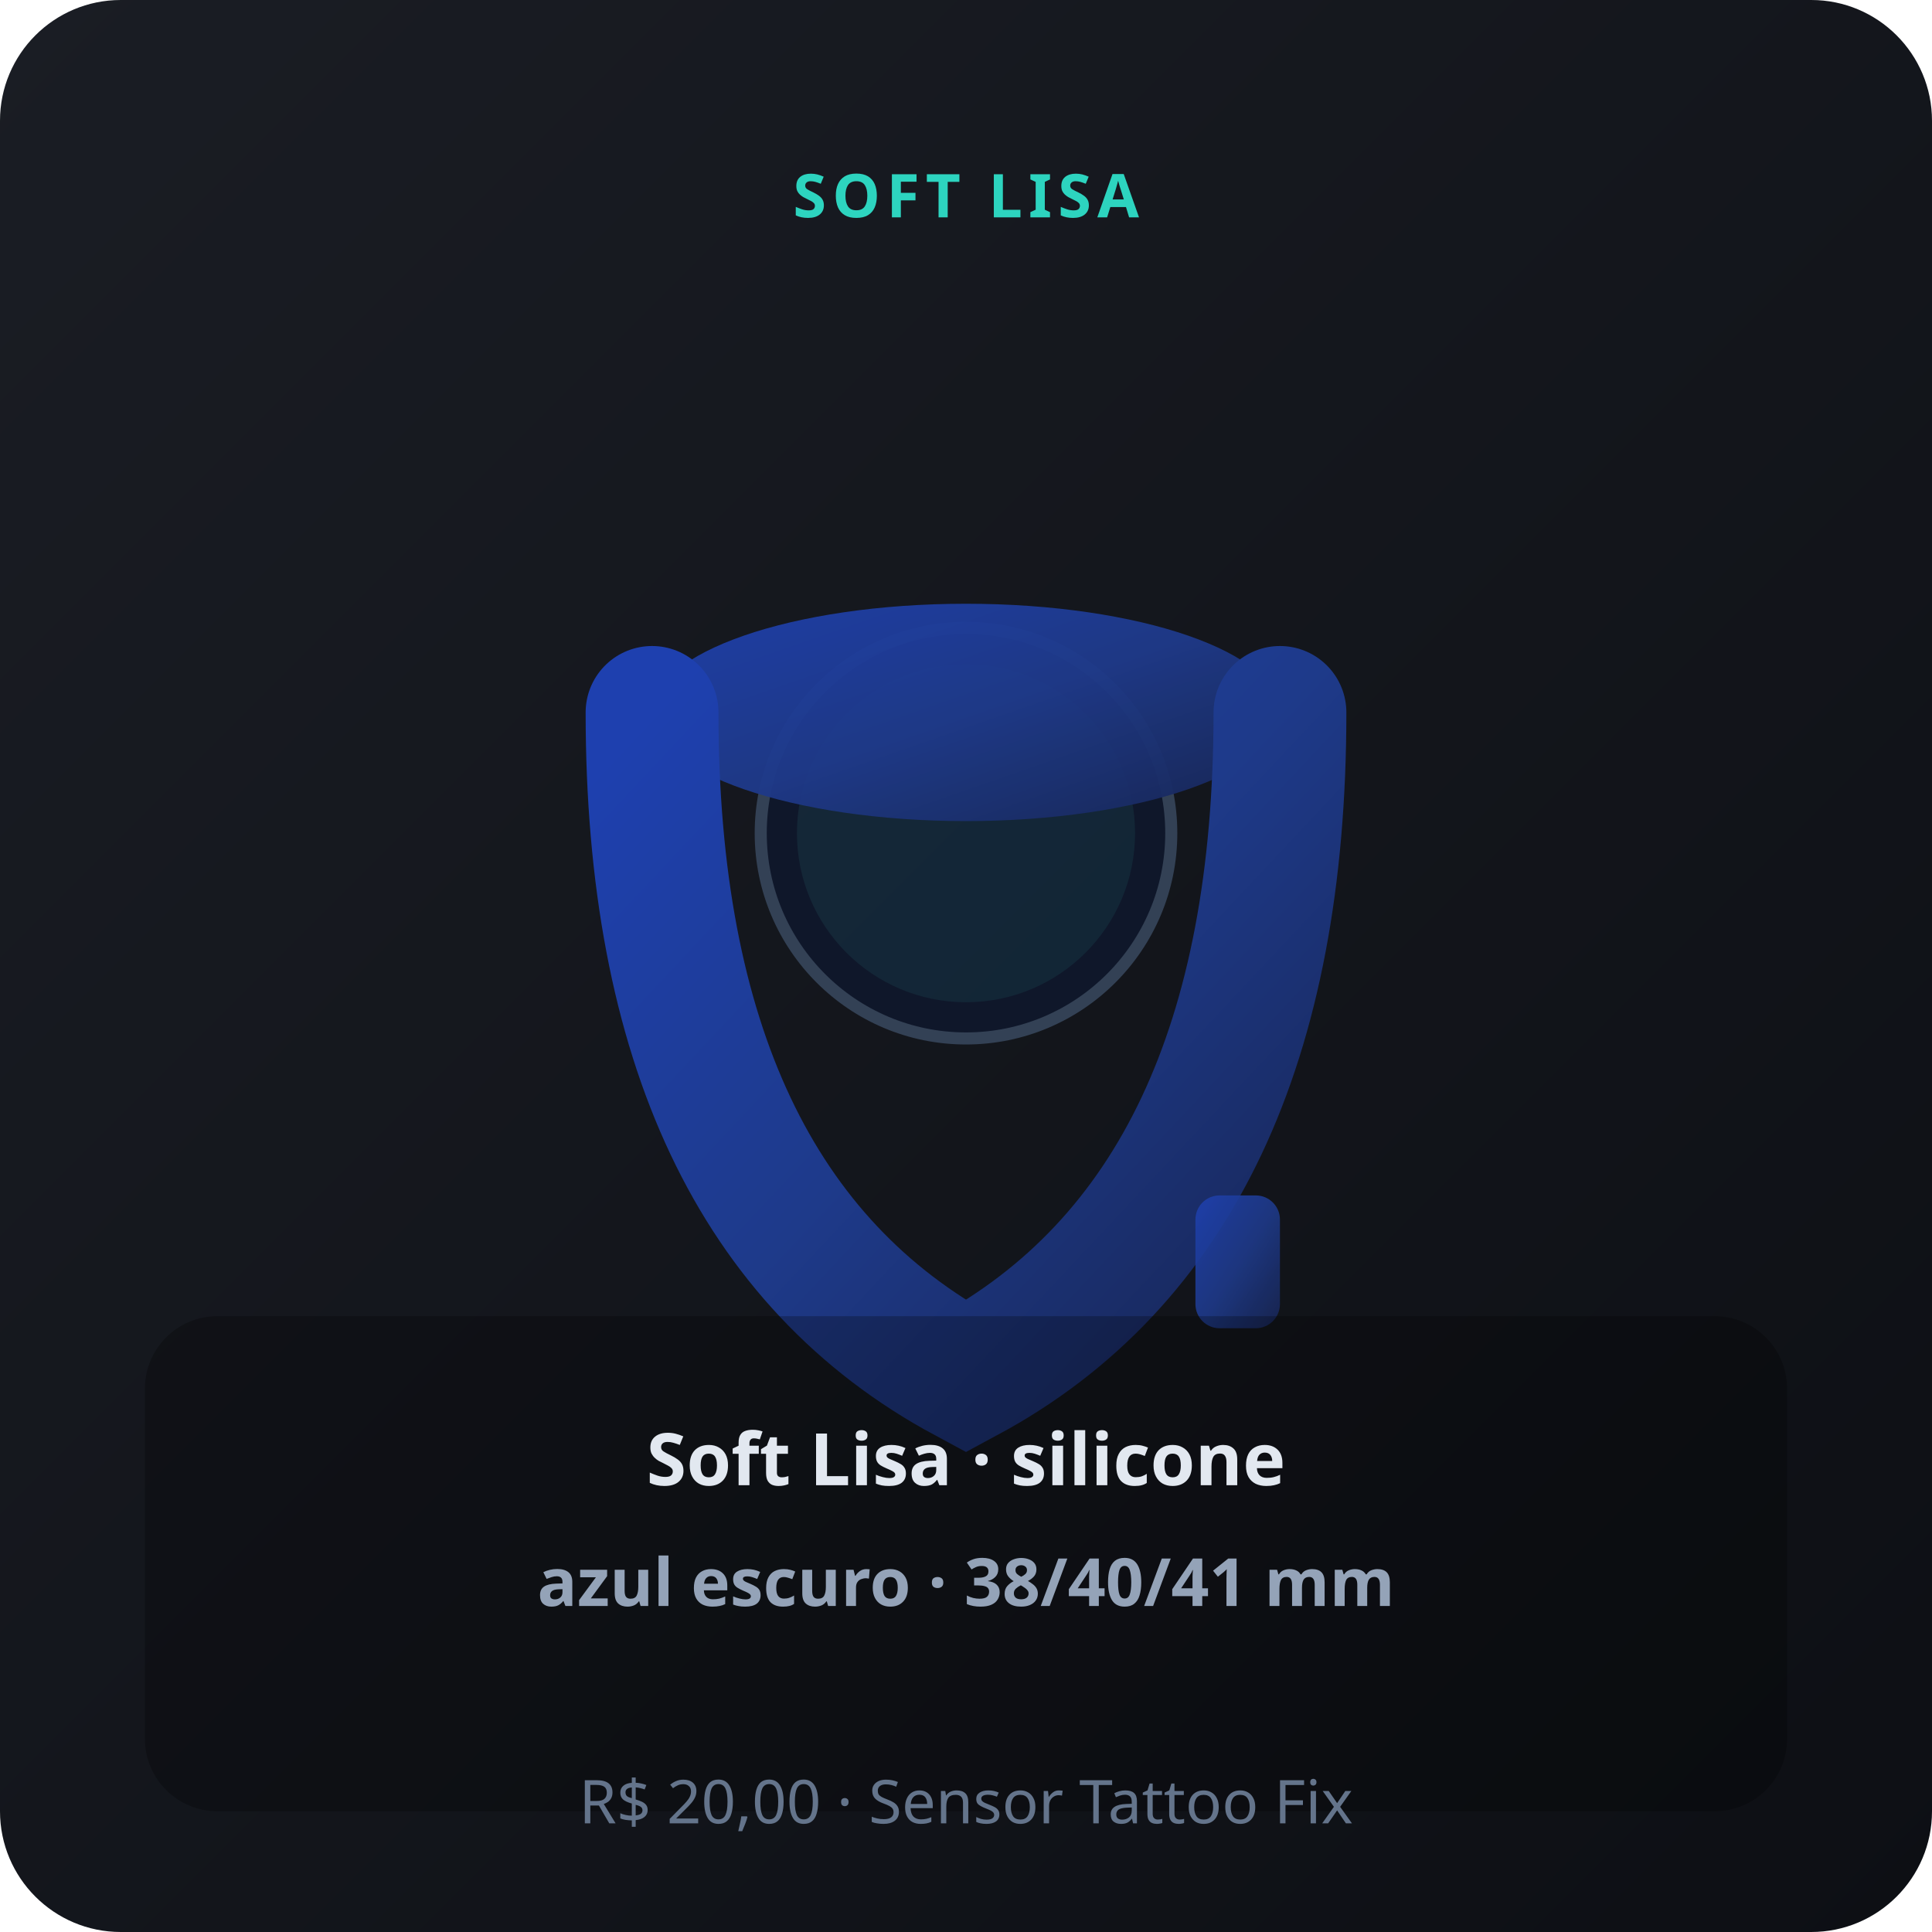
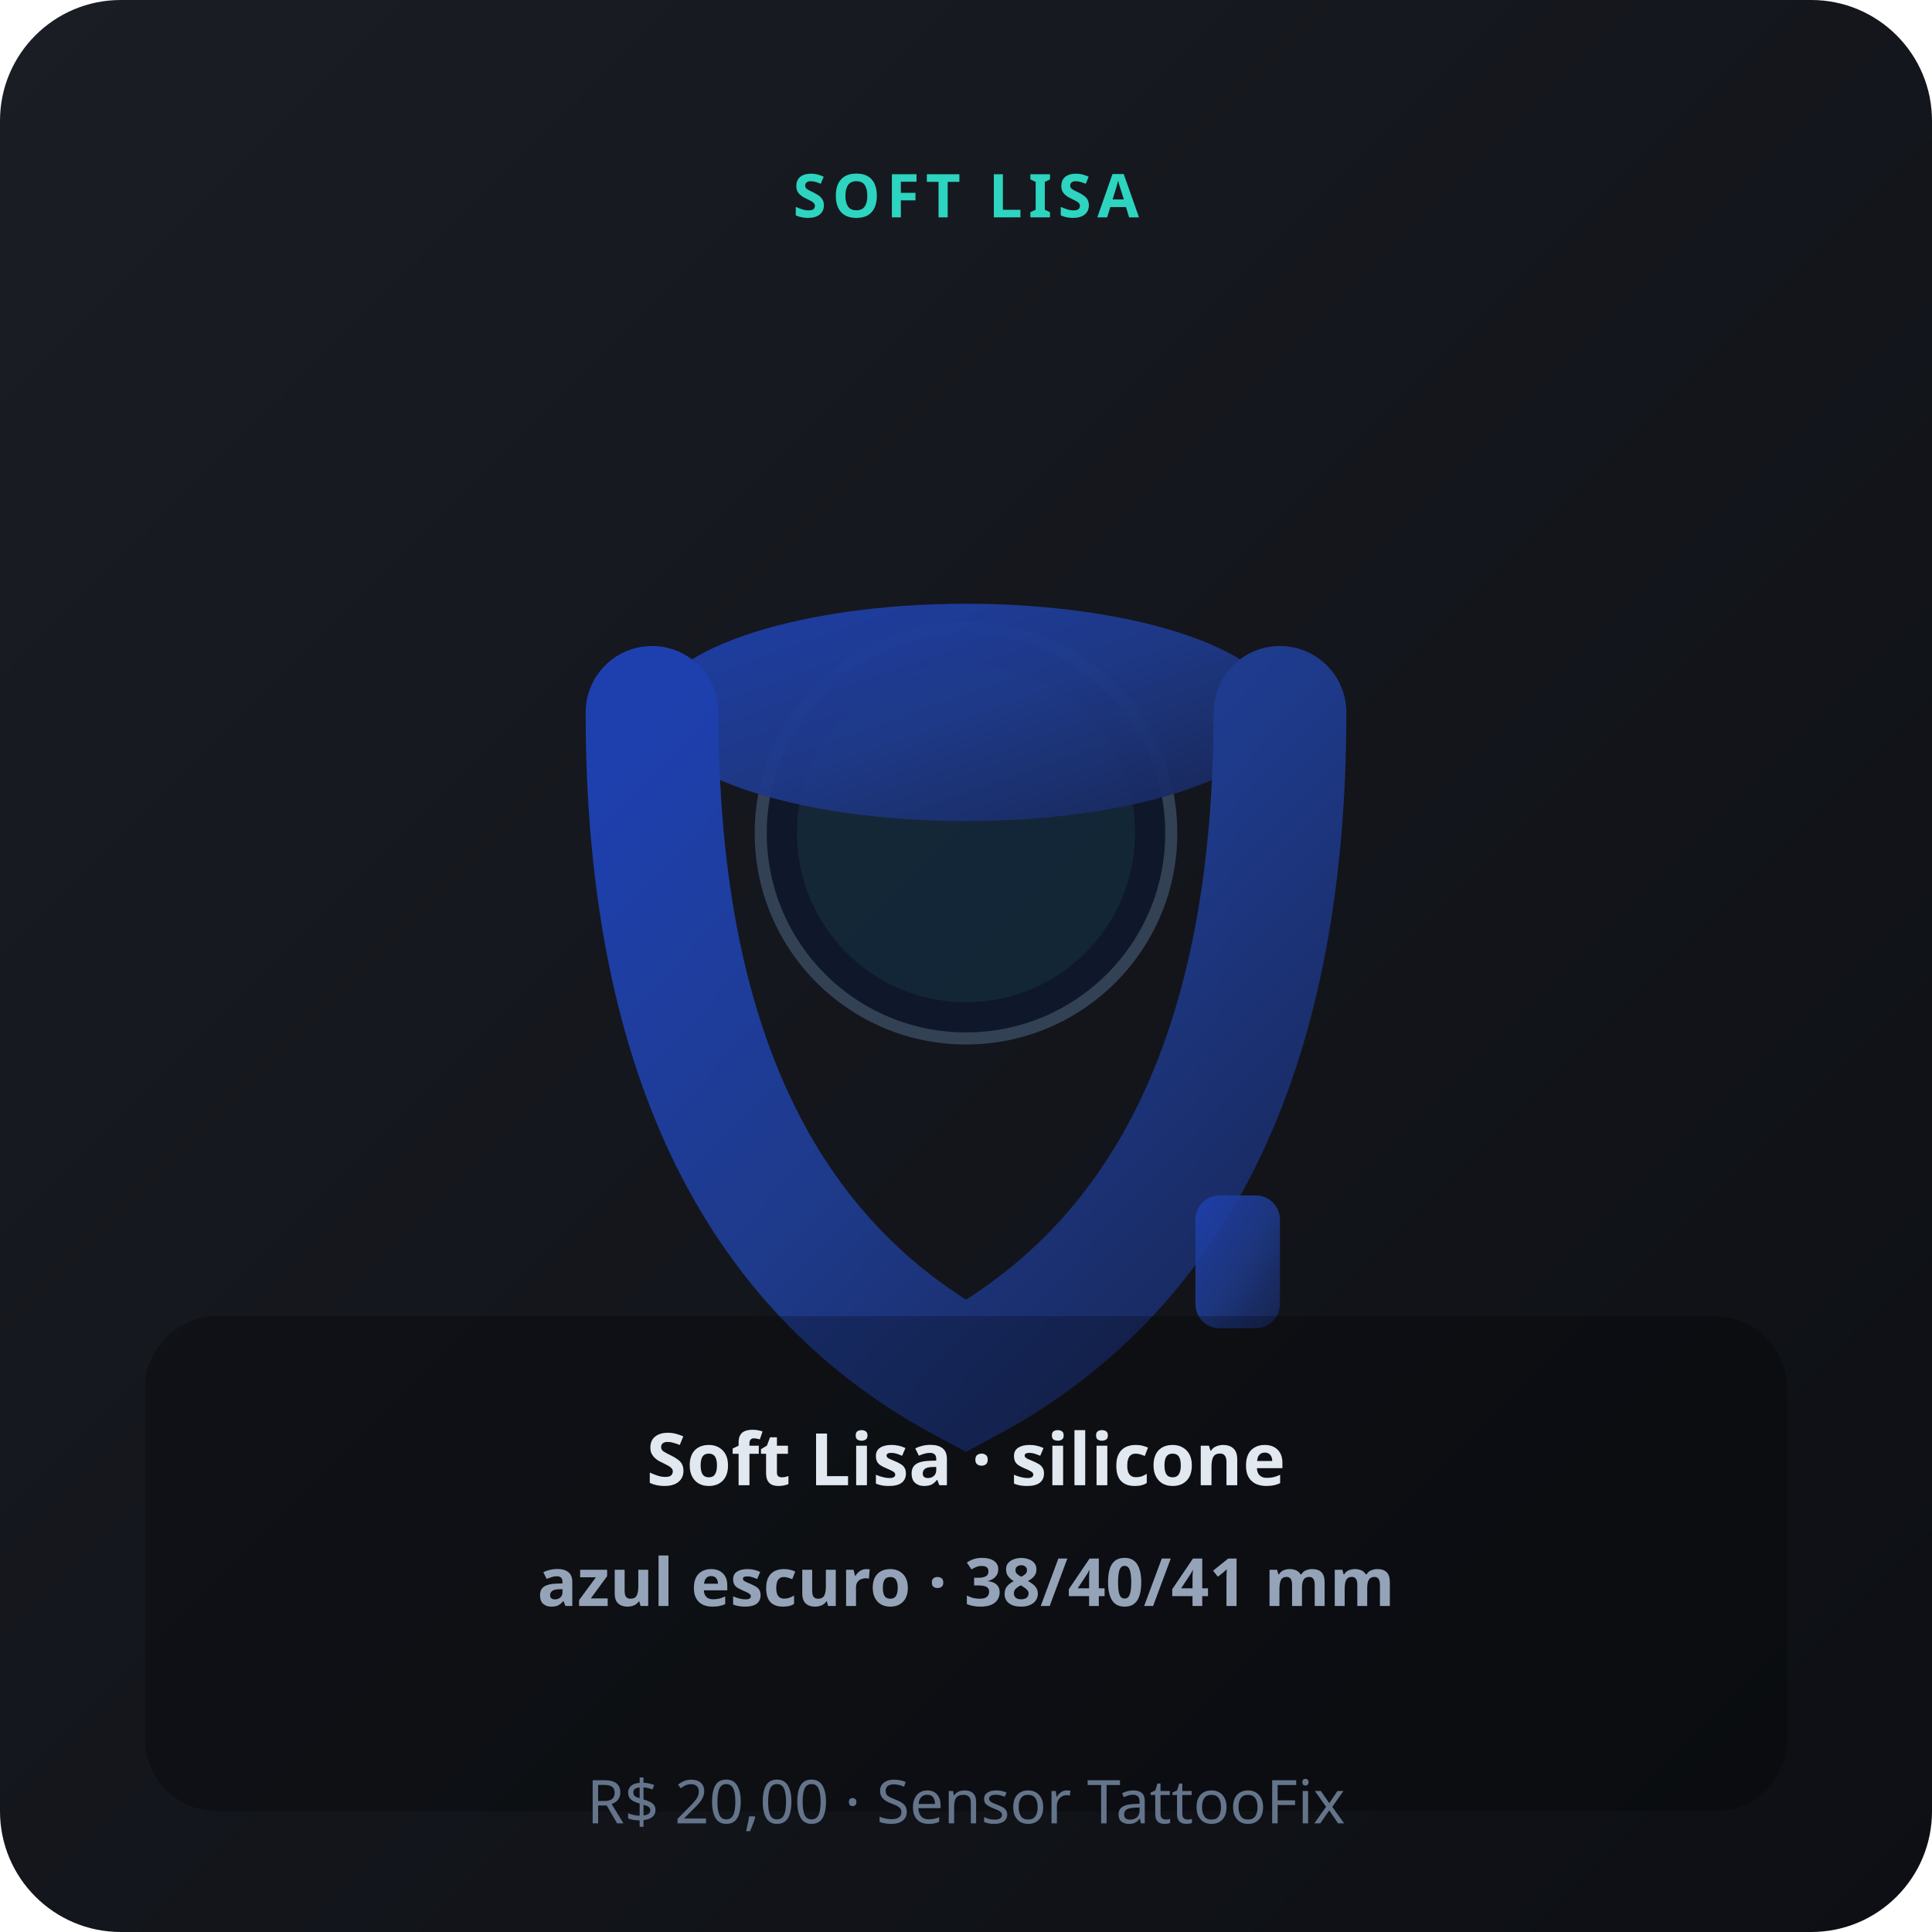
<svg xmlns="http://www.w3.org/2000/svg" viewBox="0 0 320 320" role="img" aria-label="Pulseira de Silicone Soft Lisa Tradicional — azul escuro (38/40/41mm)">
  <defs>
    <linearGradient id="bgpulseirasportazul3841" x1="0%" y1="0%" x2="100%" y2="100%">
      <stop offset="0%" stop-color="#1a1d24" />
      <stop offset="100%" stop-color="#0d0f14" />
    </linearGradient>
    <linearGradient id="bandpulseirasportazul3841" x1="0%" y1="0%" x2="100%" y2="100%">
      <stop offset="0%" stop-color="#1e40af" />
      <stop offset="50%" stop-color="#1e3a8a" />
      <stop offset="100%" stop-color="#172554" />
    </linearGradient>
    <linearGradient id="accentpulseirasportazul3841" x1="0%" y1="0%" x2="100%" y2="100%">
      <stop offset="0%" stop-color="#5eead4" />
      <stop offset="100%" stop-color="#2dd4bf" />
    </linearGradient>
  </defs>
  <rect width="320" height="320" rx="20" fill="url(#bgpulseirasportazul3841)" />
  <text x="160" y="36" text-anchor="middle" fill="#2dd4bf" font-family="system-ui,sans-serif" font-size="10" font-weight="700" letter-spacing="1">SOFT LISA</text>
  <rect x="148" y="108" width="24" height="20" rx="6" fill="#1e293b" stroke="url(#accentpulseirasportazul3841)" stroke-width="1.5" />
  <circle cx="160" cy="138" r="34" fill="#0f172a" stroke="#334155" stroke-width="2" />
  <circle cx="160" cy="138" r="28" fill="url(#accentpulseirasportazul3841)" opacity="0.08" />
  <ellipse cx="160" cy="118" rx="52" ry="18" fill="url(#bandpulseirasportazul3841)" opacity="0.95" />
  <path d="M108 118 Q108 200 160 228 Q212 200 212 118" fill="none" stroke="url(#bandpulseirasportazul3841)" stroke-width="22" stroke-linecap="round" />
  <rect x="198" y="198" width="14" height="22" rx="4" fill="url(#bandpulseirasportazul3841)" opacity="0.9" />
  <rect x="24" y="218" width="272" height="82" rx="12" fill="#000" fill-opacity="0.25" />
  <text x="160" y="246" text-anchor="middle" fill="#e2e8f0" font-family="system-ui,sans-serif" font-size="12" font-weight="700">Soft Lisa · silicone</text>
  <text x="160" y="266" text-anchor="middle" fill="#94a3b8" font-family="system-ui,sans-serif" font-size="11" font-weight="600">azul escuro · 38/40/41 mm</text>
-   <text x="160" y="302" text-anchor="middle" fill="#64748b" font-family="system-ui,sans-serif" font-size="10">R$ 20,00 · Sensor Tattoo Fix</text>
+   <text x="160" y="302" text-anchor="middle" fill="#64748b" font-family="system-ui,sans-serif" font-size="10">R$ 20,00 · Sensor TattooFix</text>
</svg>
